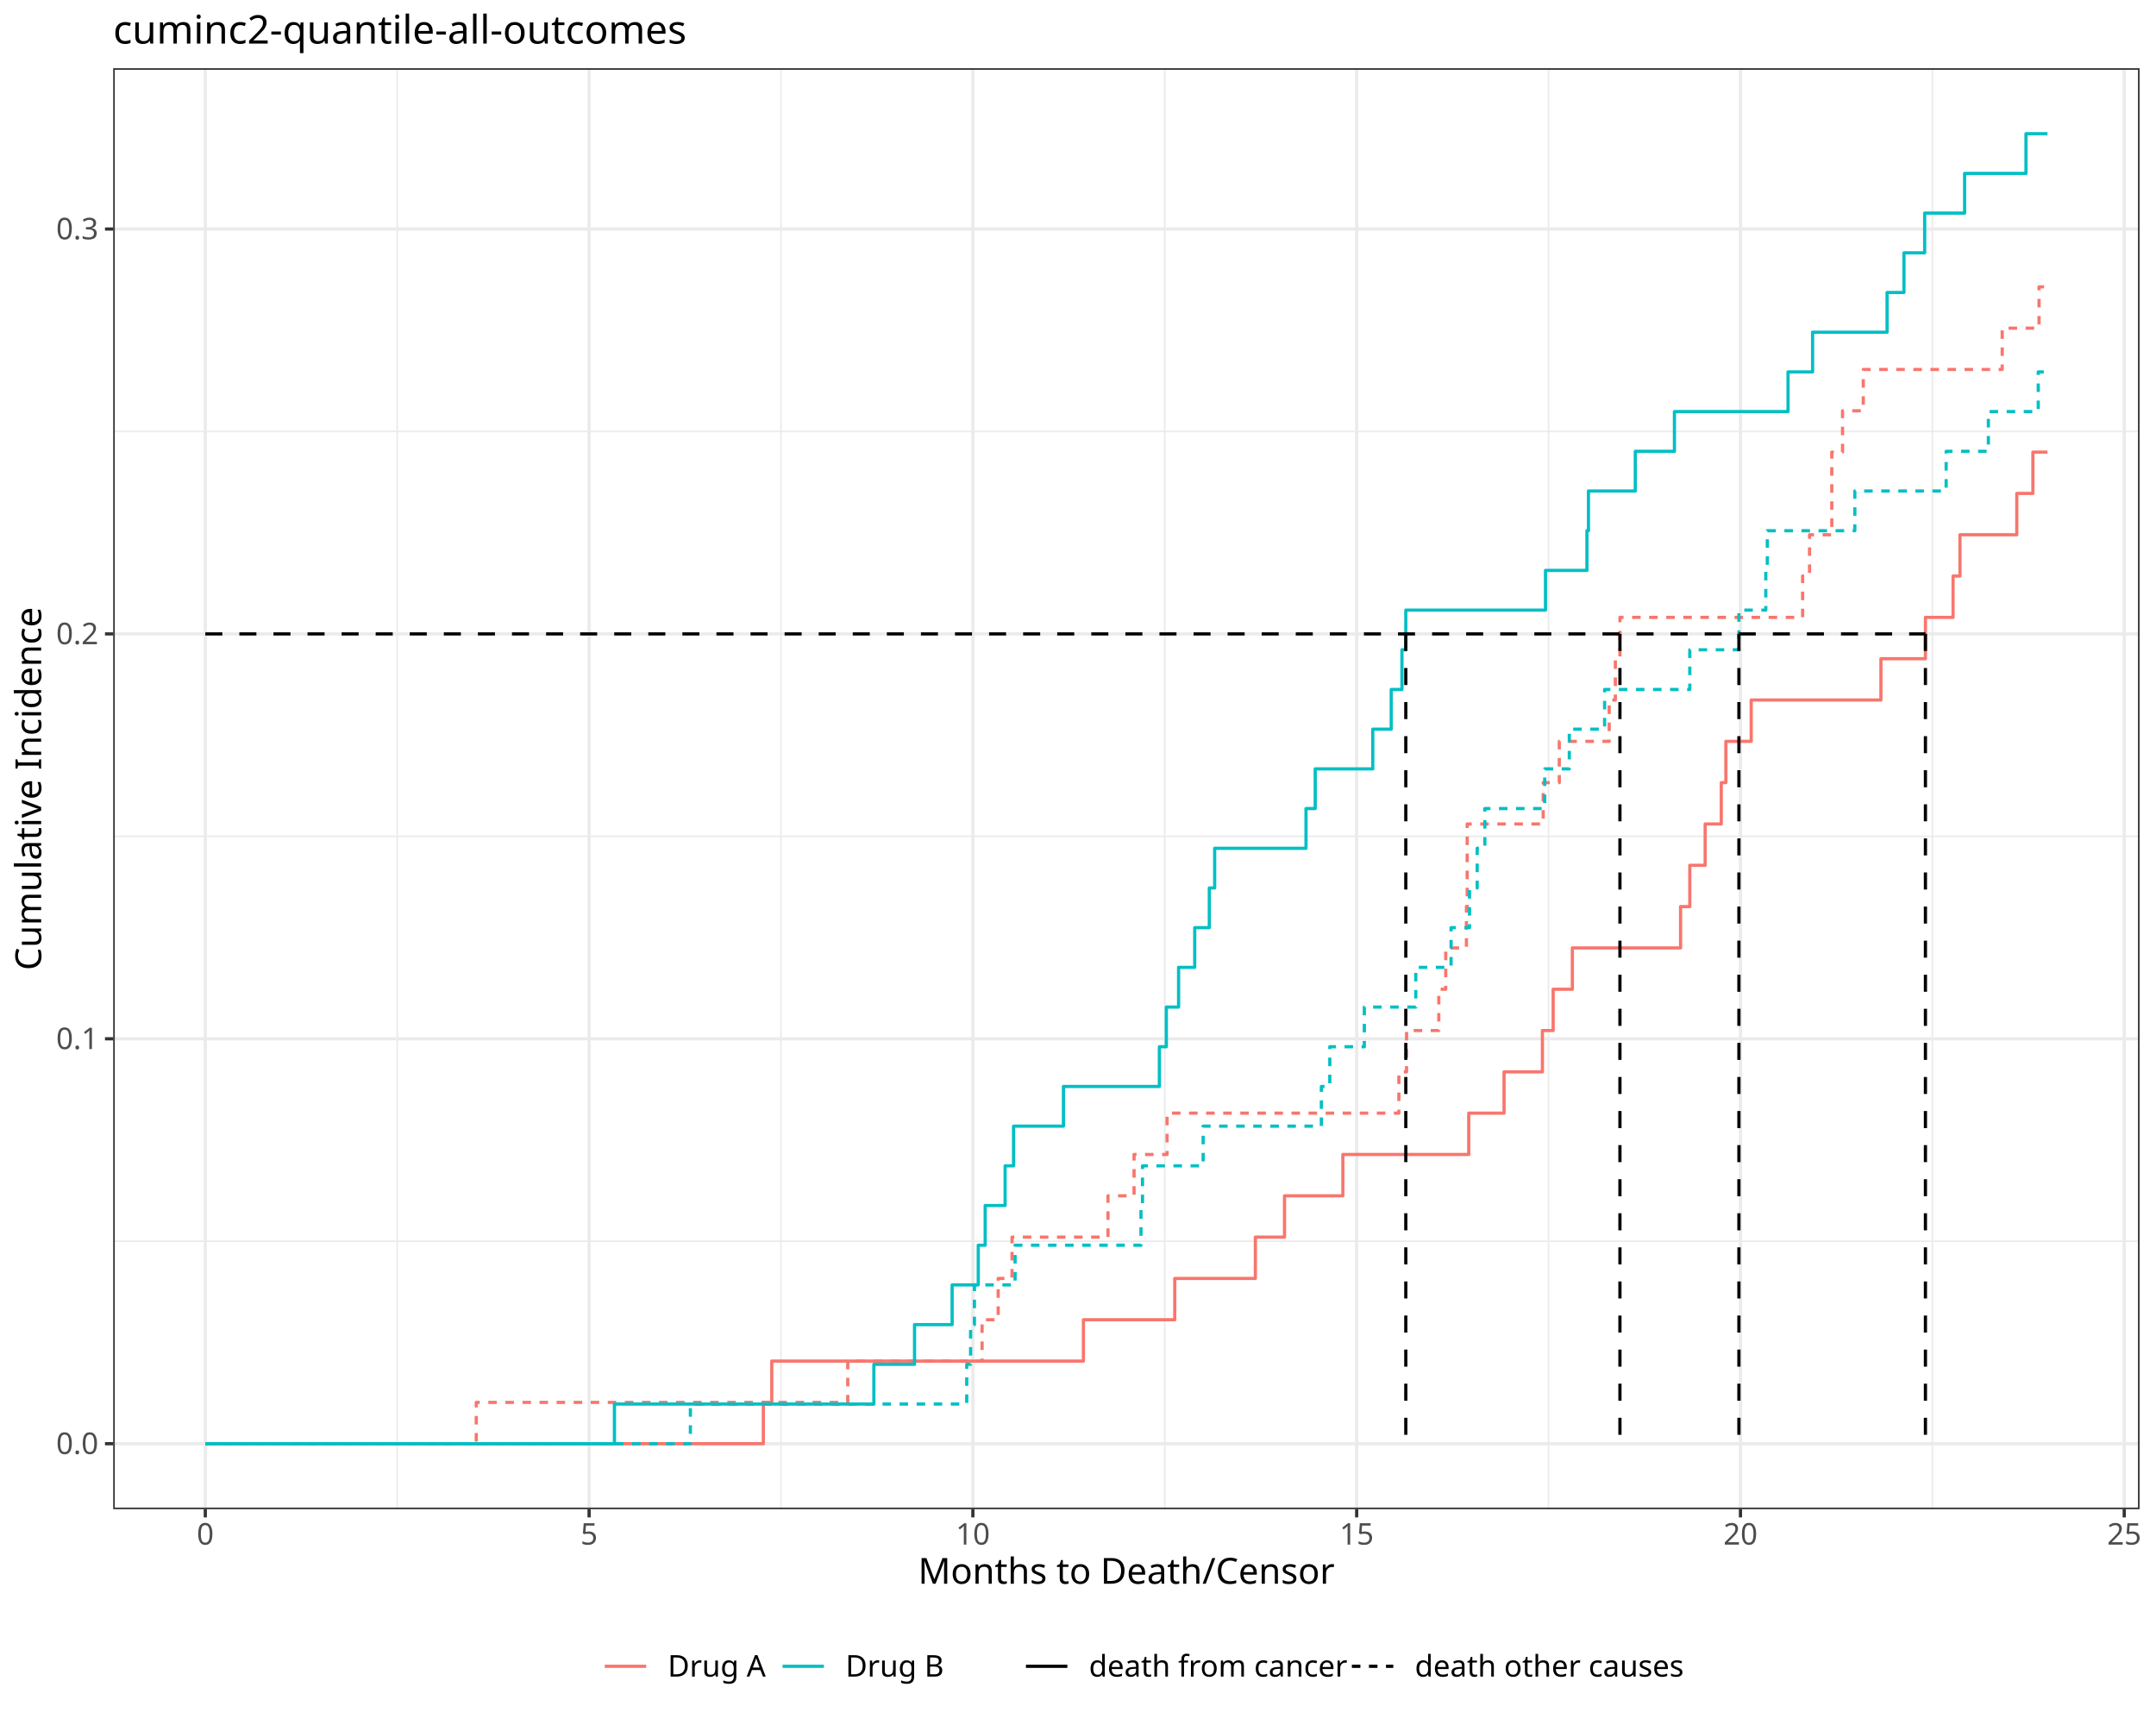
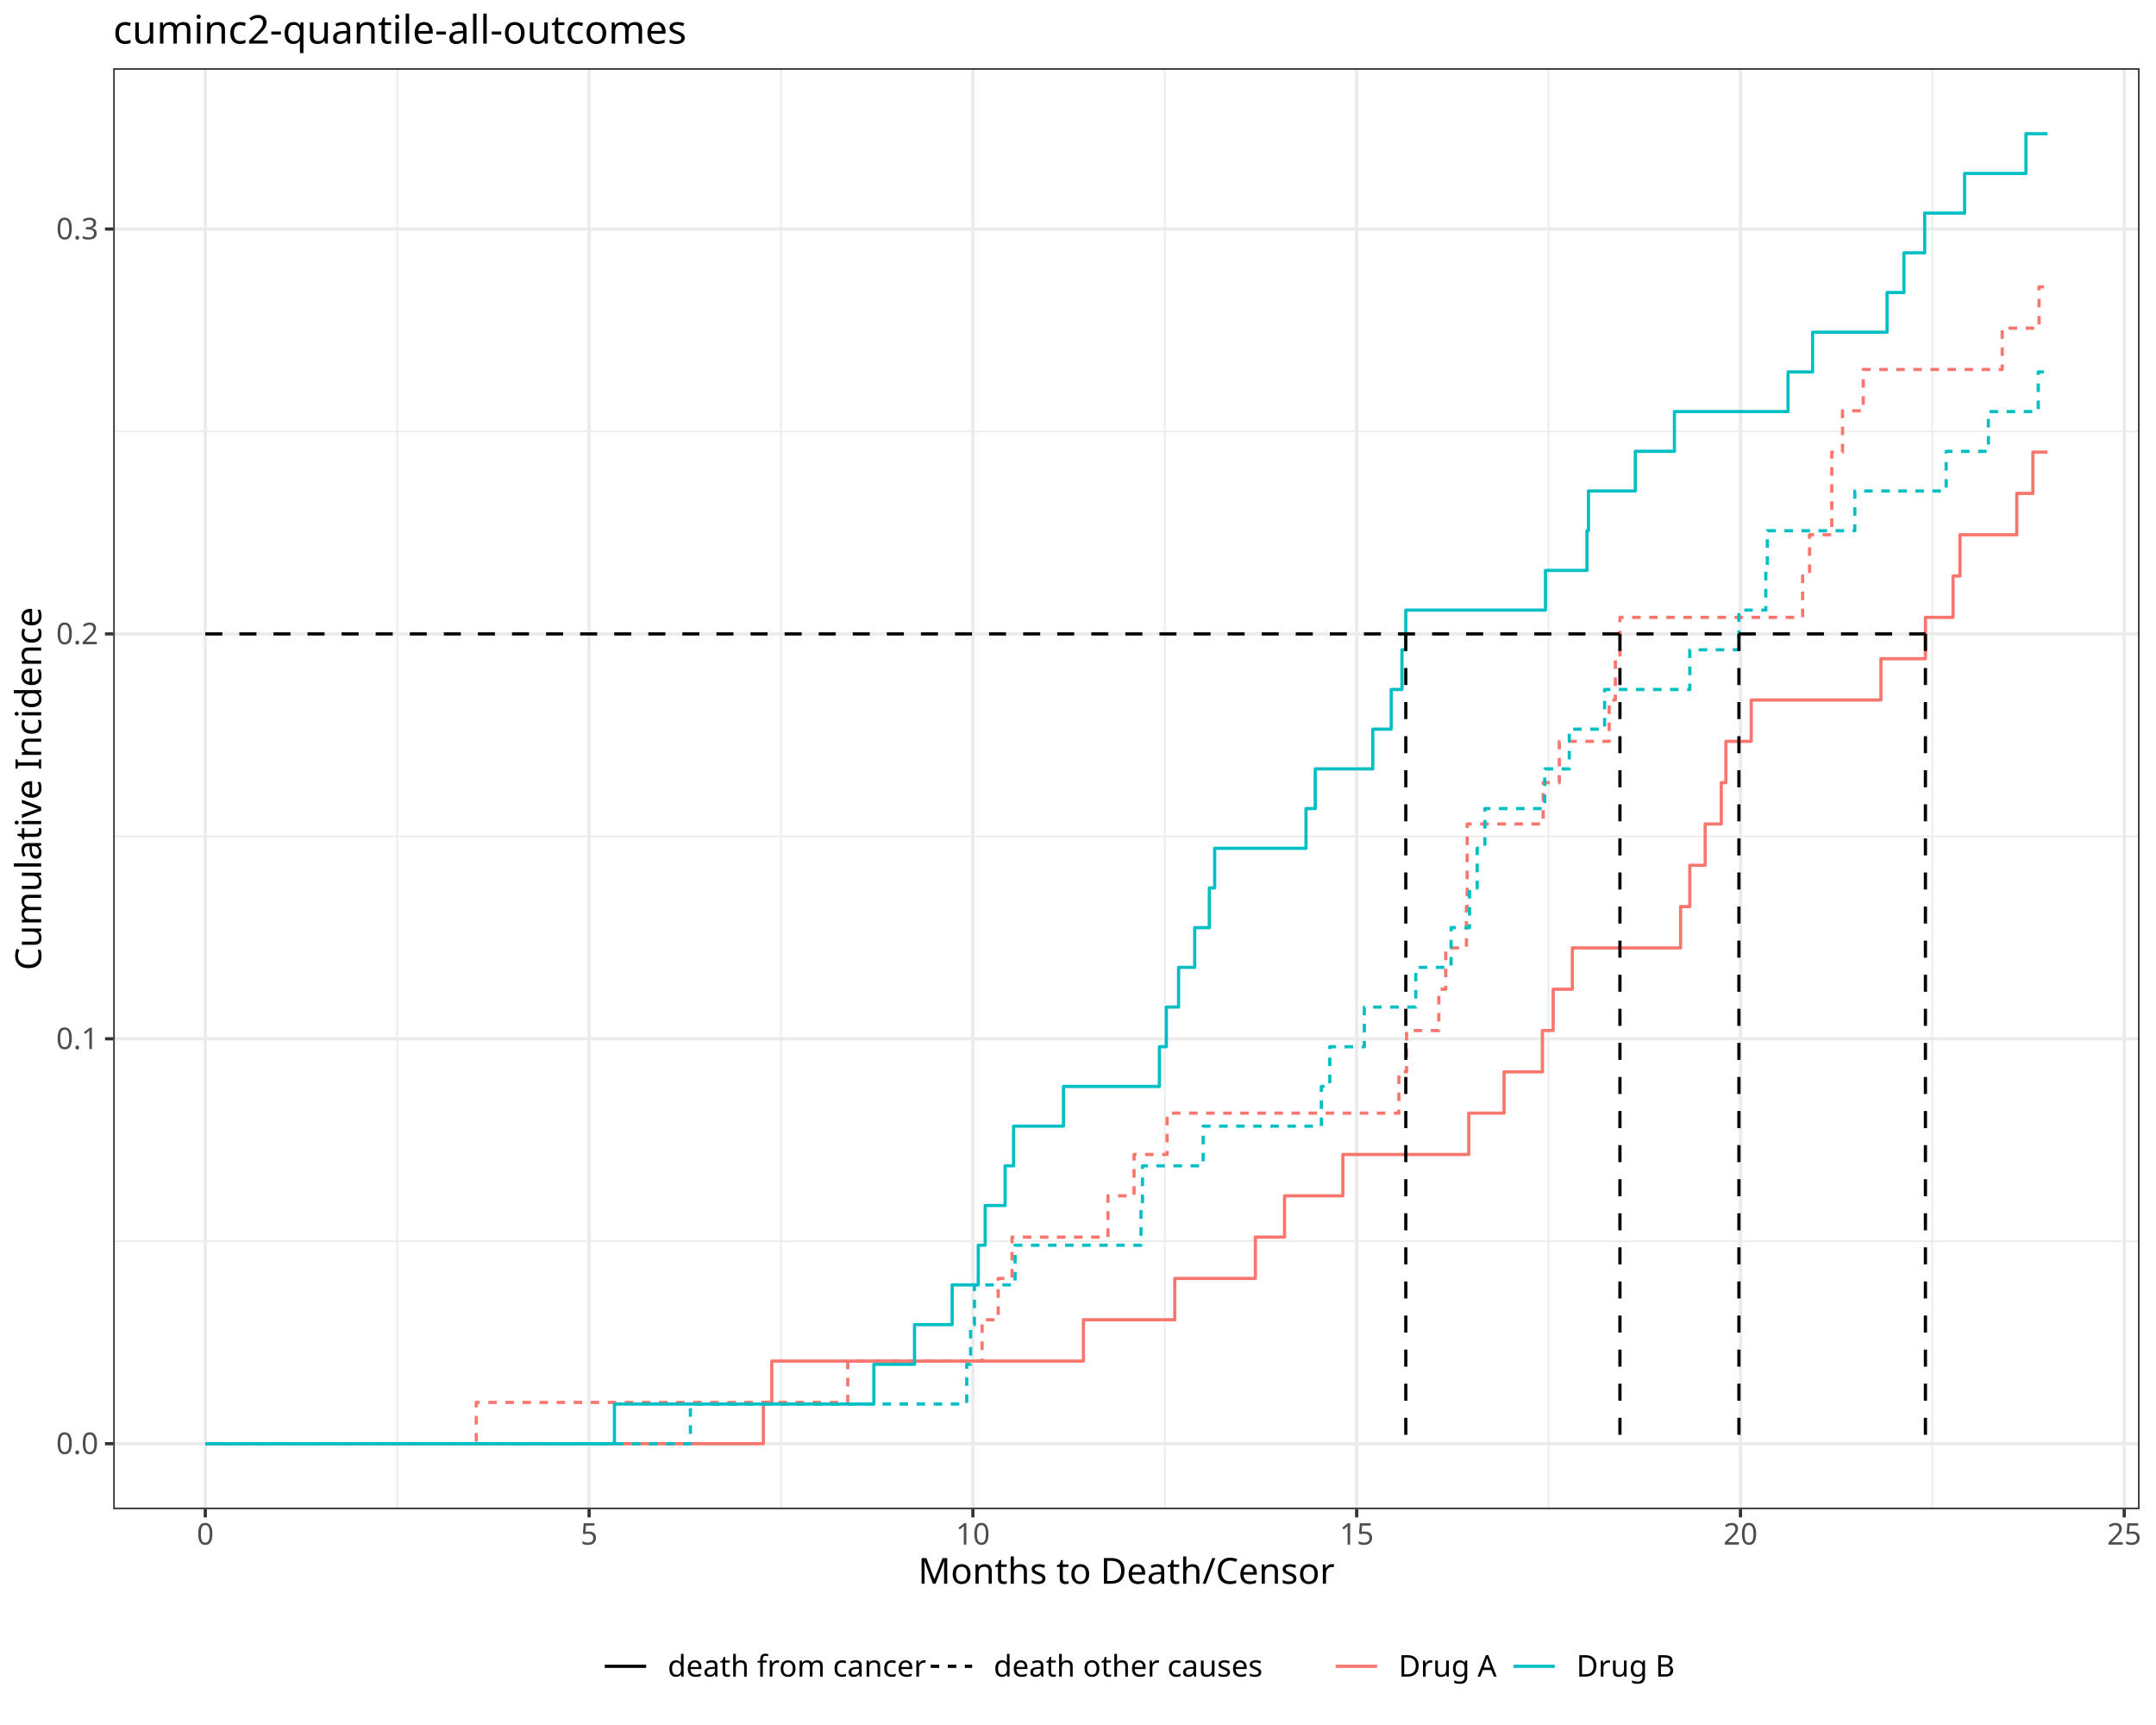
<svg xmlns="http://www.w3.org/2000/svg" class="svglite" data-engine-version="2.0" width="720.00pt" height="576.00pt" viewBox="0 0 720.00 576.00">
  <defs>
    <style type="text/css">
    .svglite line, .svglite polyline, .svglite polygon, .svglite path, .svglite rect, .svglite circle {
      fill: none;
      stroke: #000000;
      stroke-linecap: round;
      stroke-linejoin: round;
      stroke-miterlimit: 10.00;
    }
  </style>
  </defs>
  <rect width="100%" height="100%" style="stroke: none; fill: #FFFFFF;" />
  <defs>
    <clipPath id="cpMC4wMHw3MjAuMDB8MC4wMHw1NzYuMDA=">
      <rect x="0.00" y="0.00" width="720.00" height="576.00" />
    </clipPath>
  </defs>
  <g clip-path="url(#cpMC4wMHw3MjAuMDB8MC4wMHw1NzYuMDA=)">
    <rect x="0.00" y="0.00" width="720.00" height="576.00" style="stroke-width: 1.07; stroke: #FFFFFF; fill: #FFFFFF;" />
  </g>
  <defs>
    <clipPath id="cpMzcuODB8NzE0LjUyfDIyLjc4fDUwMy45NA==">
      <rect x="37.80" y="22.78" width="676.72" height="481.16" />
    </clipPath>
  </defs>
  <g clip-path="url(#cpMzcuODB8NzE0LjUyfDIyLjc4fDUwMy45NA==)">
    <rect x="37.80" y="22.78" width="676.72" height="481.16" style="stroke-width: 1.07; stroke: none; fill: #FFFFFF;" />
    <polyline points="37.80,414.47 714.52,414.47 " style="stroke-width: 0.53; stroke: #EBEBEB; stroke-linecap: butt;" />
    <polyline points="37.80,279.27 714.52,279.27 " style="stroke-width: 0.53; stroke: #EBEBEB; stroke-linecap: butt;" />
    <polyline points="37.80,144.07 714.52,144.07 " style="stroke-width: 0.53; stroke: #EBEBEB; stroke-linecap: butt;" />
    <polyline points="132.65,503.94 132.65,22.78 " style="stroke-width: 0.53; stroke: #EBEBEB; stroke-linecap: butt;" />
    <polyline points="260.81,503.94 260.81,22.78 " style="stroke-width: 0.53; stroke: #EBEBEB; stroke-linecap: butt;" />
    <polyline points="388.98,503.94 388.98,22.78 " style="stroke-width: 0.53; stroke: #EBEBEB; stroke-linecap: butt;" />
    <polyline points="517.14,503.94 517.14,22.78 " style="stroke-width: 0.53; stroke: #EBEBEB; stroke-linecap: butt;" />
    <polyline points="645.31,503.94 645.31,22.78 " style="stroke-width: 0.53; stroke: #EBEBEB; stroke-linecap: butt;" />
    <polyline points="37.80,482.07 714.52,482.07 " style="stroke-width: 1.07; stroke: #EBEBEB; stroke-linecap: butt;" />
    <polyline points="37.80,346.87 714.52,346.87 " style="stroke-width: 1.07; stroke: #EBEBEB; stroke-linecap: butt;" />
    <polyline points="37.80,211.67 714.52,211.67 " style="stroke-width: 1.07; stroke: #EBEBEB; stroke-linecap: butt;" />
    <polyline points="37.80,76.47 714.52,76.47 " style="stroke-width: 1.07; stroke: #EBEBEB; stroke-linecap: butt;" />
    <polyline points="68.56,503.94 68.56,22.78 " style="stroke-width: 1.07; stroke: #EBEBEB; stroke-linecap: butt;" />
    <polyline points="196.73,503.94 196.73,22.78 " style="stroke-width: 1.07; stroke: #EBEBEB; stroke-linecap: butt;" />
    <polyline points="324.89,503.94 324.89,22.78 " style="stroke-width: 1.07; stroke: #EBEBEB; stroke-linecap: butt;" />
    <polyline points="453.06,503.94 453.06,22.78 " style="stroke-width: 1.07; stroke: #EBEBEB; stroke-linecap: butt;" />
    <polyline points="581.23,503.94 581.23,22.78 " style="stroke-width: 1.07; stroke: #EBEBEB; stroke-linecap: butt;" />
    <polyline points="709.39,503.94 709.39,22.78 " style="stroke-width: 1.07; stroke: #EBEBEB; stroke-linecap: butt;" />
    <polyline points="68.56,482.07 159.05,482.07 159.05,482.07 254.92,482.07 254.92,468.28 257.74,468.28 257.74,454.48 283.11,454.48 283.11,454.48 327.97,454.48 327.97,454.48 333.35,454.48 333.35,454.48 337.97,454.48 337.97,454.48 361.81,454.48 361.81,440.68 370.01,440.68 370.01,440.68 378.72,440.68 378.72,440.68 389.75,440.68 389.75,440.68 392.31,440.68 392.31,426.89 419.23,426.89 419.23,413.09 428.97,413.09 428.97,399.30 448.45,399.30 448.45,385.50 467.16,385.50 467.16,385.50 469.72,385.50 469.72,385.50 480.49,385.50 480.49,385.50 482.80,385.50 482.80,385.50 489.72,385.50 489.72,385.50 489.97,385.50 489.97,385.50 490.49,385.50 490.49,371.70 502.28,371.70 502.28,357.91 515.09,357.91 515.09,344.11 515.35,344.11 515.35,344.11 518.68,344.11 518.68,330.32 520.73,330.32 520.73,330.32 525.09,330.32 525.09,316.52 537.39,316.52 537.39,316.52 539.45,316.52 539.45,316.52 540.98,316.52 540.98,316.52 561.23,316.52 561.23,302.72 564.31,302.72 564.31,288.93 569.44,288.93 569.44,275.13 574.82,275.13 574.82,261.33 576.36,261.33 576.36,247.54 584.82,247.54 584.82,233.74 601.99,233.74 601.99,233.74 604.30,233.74 604.30,233.74 611.73,233.74 611.73,233.74 615.32,233.74 615.32,233.74 622.24,233.74 622.24,233.74 628.14,233.74 628.14,219.95 643.00,219.95 643.00,206.15 652.23,206.15 652.23,192.35 654.54,192.35 654.54,178.56 668.64,178.56 668.64,178.56 673.51,178.56 673.51,164.76 678.89,164.76 678.89,150.97 680.94,150.97 680.94,150.97 683.76,150.97 683.76,150.97 " style="stroke-width: 1.07; stroke: #F8766D; stroke-linecap: butt;" />
    <polyline points="68.56,482.07 159.05,482.07 159.05,468.28 254.92,468.28 254.92,468.28 257.74,468.28 257.74,468.28 283.11,468.28 283.11,454.48 327.97,454.48 327.97,440.68 333.35,440.68 333.35,426.89 337.97,426.89 337.97,413.09 361.81,413.09 361.81,413.09 370.01,413.09 370.01,399.30 378.72,399.30 378.72,385.50 389.75,385.50 389.75,371.70 392.31,371.70 392.31,371.70 419.23,371.70 419.23,371.70 428.97,371.70 428.97,371.70 448.45,371.70 448.45,371.70 467.16,371.70 467.16,357.91 469.72,357.91 469.72,344.11 480.49,344.11 480.49,330.32 482.80,330.32 482.80,316.52 489.72,316.52 489.72,302.72 489.97,302.72 489.97,275.13 490.49,275.13 490.49,275.13 502.28,275.13 502.28,275.13 515.09,275.13 515.09,275.13 515.35,275.13 515.35,261.33 518.68,261.33 518.68,261.33 520.73,261.33 520.73,247.54 525.09,247.54 525.09,247.54 537.39,247.54 537.39,233.74 539.45,233.74 539.45,219.95 540.98,219.95 540.98,206.15 561.23,206.15 561.23,206.15 564.31,206.15 564.31,206.15 569.44,206.15 569.44,206.15 574.82,206.15 574.82,206.15 576.36,206.15 576.36,206.15 584.82,206.15 584.82,206.15 601.99,206.15 601.99,192.35 604.30,192.35 604.30,178.56 611.73,178.56 611.73,150.97 615.32,150.97 615.32,137.17 622.24,137.17 622.24,123.37 628.14,123.37 628.14,123.37 643.00,123.37 643.00,123.37 652.23,123.37 652.23,123.37 654.54,123.37 654.54,123.37 668.64,123.37 668.64,109.58 673.51,109.58 673.51,109.58 678.89,109.58 678.89,109.58 680.94,109.58 680.94,95.78 683.76,95.78 683.76,95.78 " style="stroke-width: 1.07; stroke: #F8766D; stroke-dasharray: 2.85,2.85; stroke-linecap: butt;" />
    <polyline points="68.56,482.07 205.19,482.07 205.19,468.82 230.56,468.82 230.56,468.82 291.83,468.82 291.83,455.56 305.41,455.56 305.41,442.31 317.97,442.31 317.97,429.05 322.84,429.05 322.84,429.05 324.13,429.05 324.13,429.05 325.41,429.05 325.41,429.05 326.69,429.05 326.69,415.80 329.00,415.80 329.00,402.54 335.66,402.54 335.66,389.29 338.48,389.29 338.48,376.03 338.99,376.03 338.99,376.03 355.14,376.03 355.14,362.78 381.03,362.78 381.03,362.78 381.54,362.78 381.54,362.78 387.18,362.78 387.18,349.52 389.49,349.52 389.49,336.27 393.59,336.27 393.59,323.01 398.98,323.01 398.98,309.76 401.79,309.76 401.79,309.76 403.85,309.76 403.85,296.50 405.64,296.50 405.64,283.25 436.14,283.25 436.14,269.99 439.22,269.99 439.22,256.74 441.27,256.74 441.27,256.74 444.09,256.74 444.09,256.74 455.62,256.74 455.62,256.74 458.44,256.74 458.44,243.48 464.60,243.48 464.60,230.23 468.18,230.23 468.18,216.97 469.47,216.97 469.47,203.72 472.80,203.72 472.80,203.72 484.59,203.72 484.59,203.72 490.74,203.72 490.74,203.72 493.31,203.72 493.31,203.72 495.87,203.72 495.87,203.72 515.86,203.72 515.86,203.72 516.12,203.72 516.12,190.46 524.07,190.46 524.07,190.46 529.96,190.46 529.96,177.21 530.47,177.21 530.47,163.95 535.86,163.95 535.86,163.95 546.11,163.95 546.11,150.70 559.18,150.70 559.18,137.44 564.31,137.44 564.31,137.44 580.71,137.44 580.71,137.44 589.69,137.44 589.69,137.44 590.20,137.44 590.20,137.44 597.12,137.44 597.12,124.19 605.32,124.19 605.32,110.93 619.42,110.93 619.42,110.93 630.19,110.93 630.19,97.67 635.83,97.67 635.83,84.42 642.75,84.42 642.75,71.16 649.92,71.16 649.92,71.16 656.08,71.16 656.08,57.91 664.02,57.91 664.02,57.91 676.58,57.91 676.58,44.65 680.68,44.65 680.68,44.65 683.76,44.65 683.76,44.65 " style="stroke-width: 1.07; stroke: #00BFC4; stroke-linecap: butt;" />
    <polyline points="68.56,482.07 205.19,482.07 205.19,482.07 230.56,482.07 230.56,468.82 291.83,468.82 291.83,468.82 305.41,468.82 305.41,468.82 317.97,468.82 317.97,468.82 322.84,468.82 322.84,455.56 324.13,455.56 324.13,442.31 325.41,442.31 325.41,429.05 326.69,429.05 326.69,429.05 329.00,429.05 329.00,429.05 335.66,429.05 335.66,429.05 338.48,429.05 338.48,429.05 338.99,429.05 338.99,415.80 355.14,415.80 355.14,415.80 381.03,415.80 381.03,402.54 381.54,402.54 381.54,389.29 387.18,389.29 387.18,389.29 389.49,389.29 389.49,389.29 393.59,389.29 393.59,389.29 398.98,389.29 398.98,389.29 401.79,389.29 401.79,376.03 403.85,376.03 403.85,376.03 405.64,376.03 405.64,376.03 436.14,376.03 436.14,376.03 439.22,376.03 439.22,376.03 441.27,376.03 441.27,362.78 444.09,362.78 444.09,349.52 455.62,349.52 455.62,336.27 458.44,336.27 458.44,336.27 464.60,336.27 464.60,336.27 468.18,336.27 468.18,336.27 469.47,336.27 469.47,336.27 472.80,336.27 472.80,323.01 484.59,323.01 484.59,309.76 490.74,309.76 490.74,296.50 493.31,296.50 493.31,283.25 495.87,283.25 495.87,269.99 515.86,269.99 515.86,256.74 516.12,256.74 516.12,256.74 524.07,256.74 524.07,243.48 529.96,243.48 529.96,243.48 530.47,243.48 530.47,243.48 535.86,243.48 535.86,230.23 546.11,230.23 546.11,230.23 559.18,230.23 559.18,230.23 564.31,230.23 564.31,216.97 580.71,216.97 580.71,203.72 589.69,203.72 589.69,190.46 590.20,190.46 590.20,177.21 597.12,177.21 597.12,177.21 605.32,177.21 605.32,177.21 619.42,177.21 619.42,163.95 630.19,163.95 630.19,163.95 635.83,163.95 635.83,163.95 642.75,163.95 642.75,163.95 649.92,163.95 649.92,150.70 656.08,150.70 656.08,150.70 664.02,150.70 664.02,137.44 676.58,137.44 676.58,137.44 680.68,137.44 680.68,124.19 683.76,124.19 683.76,124.19 " style="stroke-width: 1.07; stroke: #00BFC4; stroke-dasharray: 2.85,2.85; stroke-linecap: butt;" />
    <line x1="643.00" y1="211.67" x2="643.00" y2="482.07" style="stroke-width: 1.07; stroke-dasharray: 5.69,5.69; stroke-linecap: butt;" />
    <line x1="540.98" y1="211.67" x2="540.98" y2="482.07" style="stroke-width: 1.07; stroke-dasharray: 5.69,5.69; stroke-linecap: butt;" />
    <line x1="469.47" y1="211.67" x2="469.47" y2="482.07" style="stroke-width: 1.07; stroke-dasharray: 5.69,5.69; stroke-linecap: butt;" />
    <line x1="580.71" y1="211.67" x2="580.71" y2="482.07" style="stroke-width: 1.07; stroke-dasharray: 5.69,5.69; stroke-linecap: butt;" />
    <line x1="68.56" y1="211.67" x2="643.00" y2="211.67" style="stroke-width: 1.07; stroke-dasharray: 5.69,5.69; stroke-linecap: butt;" />
    <rect x="37.80" y="22.78" width="676.72" height="481.16" style="stroke-width: 1.07; stroke: #333333;" />
  </g>
  <g clip-path="url(#cpMC4wMHw3MjAuMDB8MC4wMHw1NzYuMDA=)">
    <text x="32.87" y="485.51" text-anchor="end" style="font-size: 10.00px; fill: #4D4D4D; font-family: sans;" textLength="13.90px" lengthAdjust="spacingAndGlyphs">0.0</text>
    <text x="32.87" y="350.31" text-anchor="end" style="font-size: 10.00px; fill: #4D4D4D; font-family: sans;" textLength="13.90px" lengthAdjust="spacingAndGlyphs">0.1</text>
    <text x="32.87" y="215.11" text-anchor="end" style="font-size: 10.00px; fill: #4D4D4D; font-family: sans;" textLength="13.90px" lengthAdjust="spacingAndGlyphs">0.2</text>
    <text x="32.87" y="79.91" text-anchor="end" style="font-size: 10.00px; fill: #4D4D4D; font-family: sans;" textLength="13.90px" lengthAdjust="spacingAndGlyphs">0.3</text>
    <polyline points="35.06,482.07 37.80,482.07 " style="stroke-width: 1.07; stroke: #333333; stroke-linecap: butt;" />
    <polyline points="35.06,346.87 37.80,346.87 " style="stroke-width: 1.07; stroke: #333333; stroke-linecap: butt;" />
    <polyline points="35.06,211.67 37.80,211.67 " style="stroke-width: 1.07; stroke: #333333; stroke-linecap: butt;" />
    <polyline points="35.06,76.47 37.80,76.47 " style="stroke-width: 1.07; stroke: #333333; stroke-linecap: butt;" />
    <polyline points="68.56,506.68 68.56,503.94 " style="stroke-width: 1.07; stroke: #333333; stroke-linecap: butt;" />
    <polyline points="196.73,506.68 196.73,503.94 " style="stroke-width: 1.07; stroke: #333333; stroke-linecap: butt;" />
    <polyline points="324.89,506.68 324.89,503.94 " style="stroke-width: 1.07; stroke: #333333; stroke-linecap: butt;" />
    <polyline points="453.06,506.68 453.06,503.94 " style="stroke-width: 1.07; stroke: #333333; stroke-linecap: butt;" />
    <polyline points="581.23,506.68 581.23,503.94 " style="stroke-width: 1.07; stroke: #333333; stroke-linecap: butt;" />
    <polyline points="709.39,506.68 709.39,503.94 " style="stroke-width: 1.07; stroke: #333333; stroke-linecap: butt;" />
    <text x="68.56" y="515.76" text-anchor="middle" style="font-size: 10.00px; fill: #4D4D4D; font-family: sans;" textLength="5.56px" lengthAdjust="spacingAndGlyphs">0</text>
    <text x="196.73" y="515.76" text-anchor="middle" style="font-size: 10.00px; fill: #4D4D4D; font-family: sans;" textLength="5.56px" lengthAdjust="spacingAndGlyphs">5</text>
    <text x="324.89" y="515.76" text-anchor="middle" style="font-size: 10.00px; fill: #4D4D4D; font-family: sans;" textLength="11.12px" lengthAdjust="spacingAndGlyphs">10</text>
    <text x="453.06" y="515.76" text-anchor="middle" style="font-size: 10.00px; fill: #4D4D4D; font-family: sans;" textLength="11.12px" lengthAdjust="spacingAndGlyphs">15</text>
    <text x="581.23" y="515.76" text-anchor="middle" style="font-size: 10.00px; fill: #4D4D4D; font-family: sans;" textLength="11.12px" lengthAdjust="spacingAndGlyphs">20</text>
    <text x="709.39" y="515.76" text-anchor="middle" style="font-size: 10.00px; fill: #4D4D4D; font-family: sans;" textLength="11.12px" lengthAdjust="spacingAndGlyphs">25</text>
    <text x="376.16" y="528.83" text-anchor="middle" style="font-size: 12.00px; font-family: sans;" textLength="130.09px" lengthAdjust="spacingAndGlyphs">Months to Death/Censor</text>
    <text transform="translate(13.74,263.36) rotate(-90)" text-anchor="middle" style="font-size: 12.00px; font-family: sans;" textLength="114.75px" lengthAdjust="spacingAndGlyphs">Cumulative Incidence</text>
-     <rect x="189.28" y="542.28" width="129.69" height="28.24" style="stroke-width: 1.07; stroke: none; fill: #FFFFFF;" />
+     <rect x="189.28" y="542.28" width="233.12" height="28.24" style="stroke-width: 1.07; stroke: none; fill: #FFFFFF;" />
    <rect x="200.23" y="547.76" width="17.28" height="17.28" style="stroke-width: 1.07; stroke: none; fill: #FFFFFF;" />
-     <line x1="201.96" y1="556.40" x2="215.79" y2="556.40" style="stroke-width: 1.07; stroke: #F8766D; stroke-linecap: butt;" />
-     <rect x="259.60" y="547.76" width="17.28" height="17.28" style="stroke-width: 1.07; stroke: none; fill: #FFFFFF;" />
-     <line x1="261.33" y1="556.40" x2="275.15" y2="556.40" style="stroke-width: 1.07; stroke: #00BFC4; stroke-linecap: butt;" />
-     <text x="222.99" y="559.84" style="font-size: 10.00px; font-family: sans;" textLength="31.13px" lengthAdjust="spacingAndGlyphs">Drug A</text>
-     <text x="282.36" y="559.84" style="font-size: 10.00px; font-family: sans;" textLength="31.13px" lengthAdjust="spacingAndGlyphs">Drug B</text>
-     <rect x="329.93" y="542.28" width="233.12" height="28.24" style="stroke-width: 1.07; stroke: none; fill: #FFFFFF;" />
-     <rect x="340.89" y="547.76" width="17.28" height="17.28" style="stroke-width: 1.07; stroke: none; fill: #FFFFFF;" />
-     <line x1="342.61" y1="556.40" x2="356.44" y2="556.40" style="stroke-width: 1.07; stroke-linecap: butt;" />
-     <rect x="449.73" y="547.76" width="17.28" height="17.28" style="stroke-width: 1.07; stroke: none; fill: #FFFFFF;" />
-     <line x1="451.46" y1="556.40" x2="465.29" y2="556.40" style="stroke-width: 1.07; stroke-dasharray: 2.85,2.85; stroke-linecap: butt;" />
-     <text x="363.65" y="559.84" style="font-size: 10.00px; font-family: sans;" textLength="80.61px" lengthAdjust="spacingAndGlyphs">death from cancer</text>
-     <text x="472.49" y="559.84" style="font-size: 10.00px; font-family: sans;" textLength="85.07px" lengthAdjust="spacingAndGlyphs">death other causes</text>
+     <line x1="201.96" y1="556.40" x2="215.79" y2="556.40" style="stroke-width: 1.07; stroke-linecap: butt;" />
+     <rect x="309.08" y="547.76" width="17.28" height="17.28" style="stroke-width: 1.07; stroke: none; fill: #FFFFFF;" />
+     <line x1="310.81" y1="556.40" x2="324.64" y2="556.40" style="stroke-width: 1.07; stroke-dasharray: 2.85,2.85; stroke-linecap: butt;" />
+     <text x="222.99" y="559.84" style="font-size: 10.00px; font-family: sans;" textLength="80.61px" lengthAdjust="spacingAndGlyphs">death from cancer</text>
+     <text x="331.84" y="559.84" style="font-size: 10.00px; font-family: sans;" textLength="85.07px" lengthAdjust="spacingAndGlyphs">death other causes</text>
+     <rect x="433.35" y="542.28" width="129.69" height="28.24" style="stroke-width: 1.07; stroke: none; fill: #FFFFFF;" />
+     <rect x="444.31" y="547.76" width="17.28" height="17.28" style="stroke-width: 1.07; stroke: none; fill: #FFFFFF;" />
+     <line x1="446.04" y1="556.40" x2="459.87" y2="556.40" style="stroke-width: 1.07; stroke: #F8766D; stroke-linecap: butt;" />
+     <rect x="503.68" y="547.76" width="17.28" height="17.28" style="stroke-width: 1.07; stroke: none; fill: #FFFFFF;" />
+     <line x1="505.41" y1="556.40" x2="519.23" y2="556.40" style="stroke-width: 1.07; stroke: #00BFC4; stroke-linecap: butt;" />
+     <text x="467.07" y="559.84" style="font-size: 10.00px; font-family: sans;" textLength="31.13px" lengthAdjust="spacingAndGlyphs">Drug A</text>
+     <text x="526.44" y="559.84" style="font-size: 10.00px; font-family: sans;" textLength="31.13px" lengthAdjust="spacingAndGlyphs">Drug B</text>
    <text x="37.80" y="14.56" style="font-size: 13.20px; font-family: sans;" textLength="179.04px" lengthAdjust="spacingAndGlyphs">cuminc2-quantile-all-outcomes</text>
  </g>
</svg>
